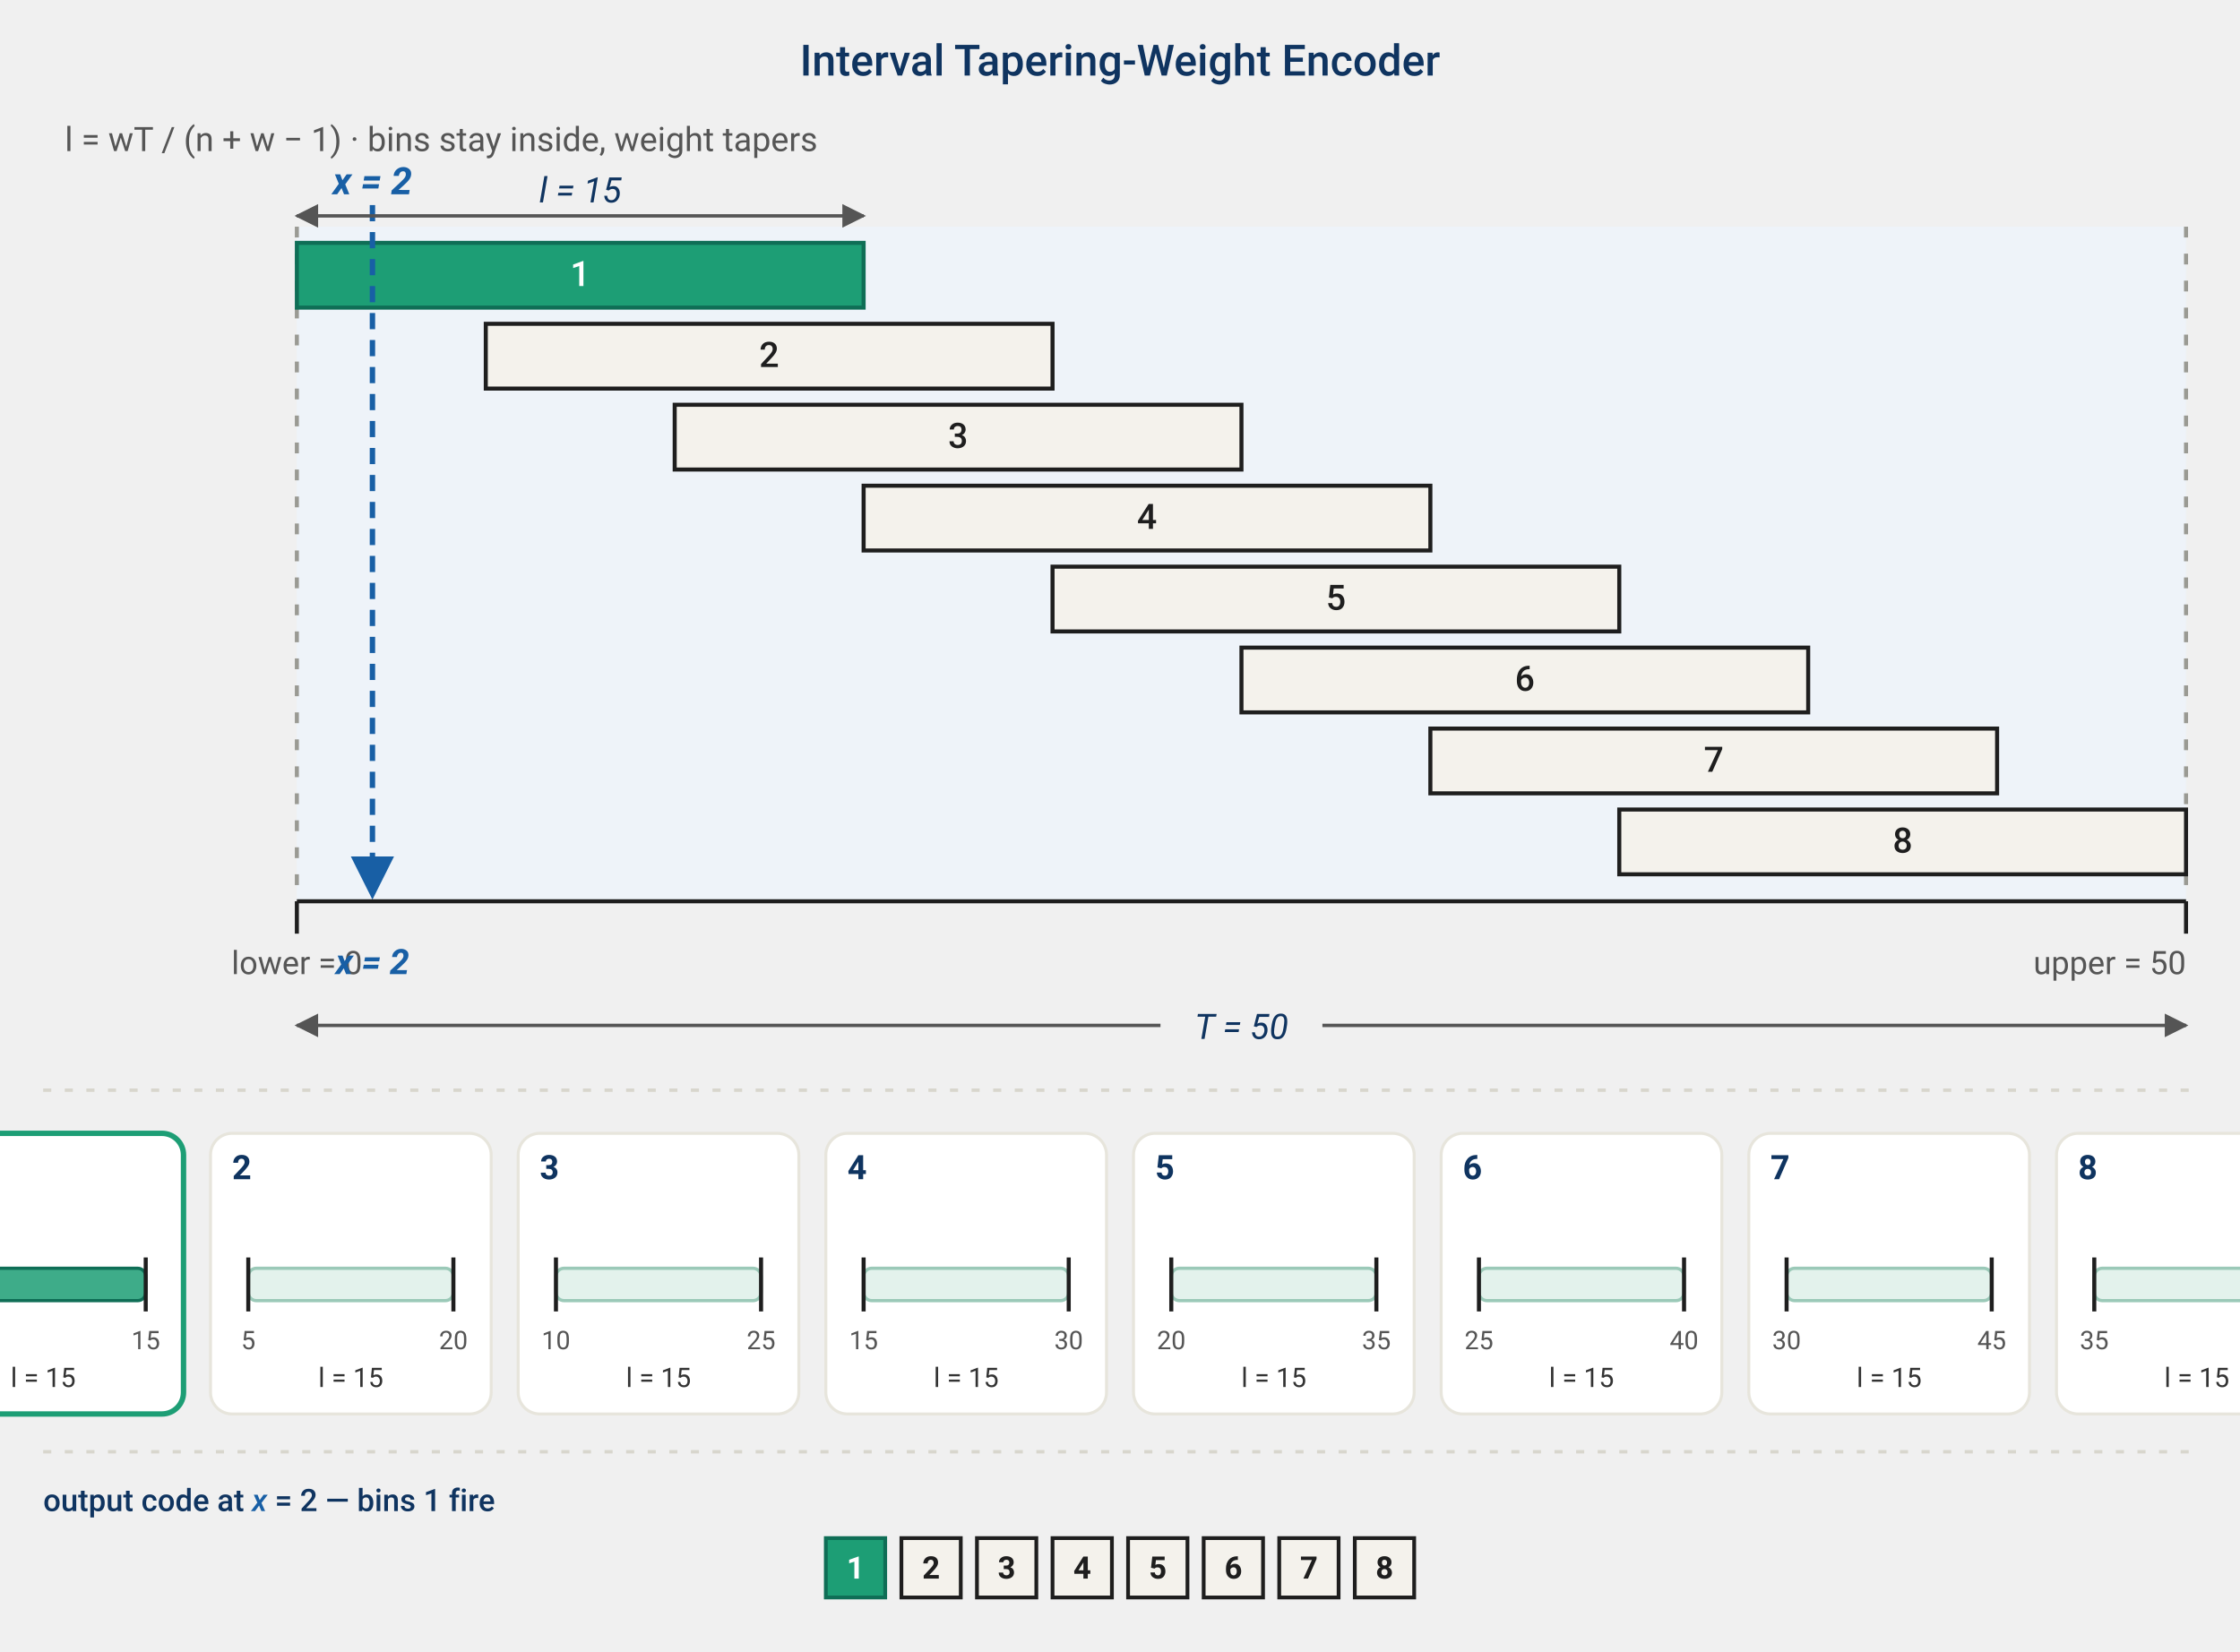
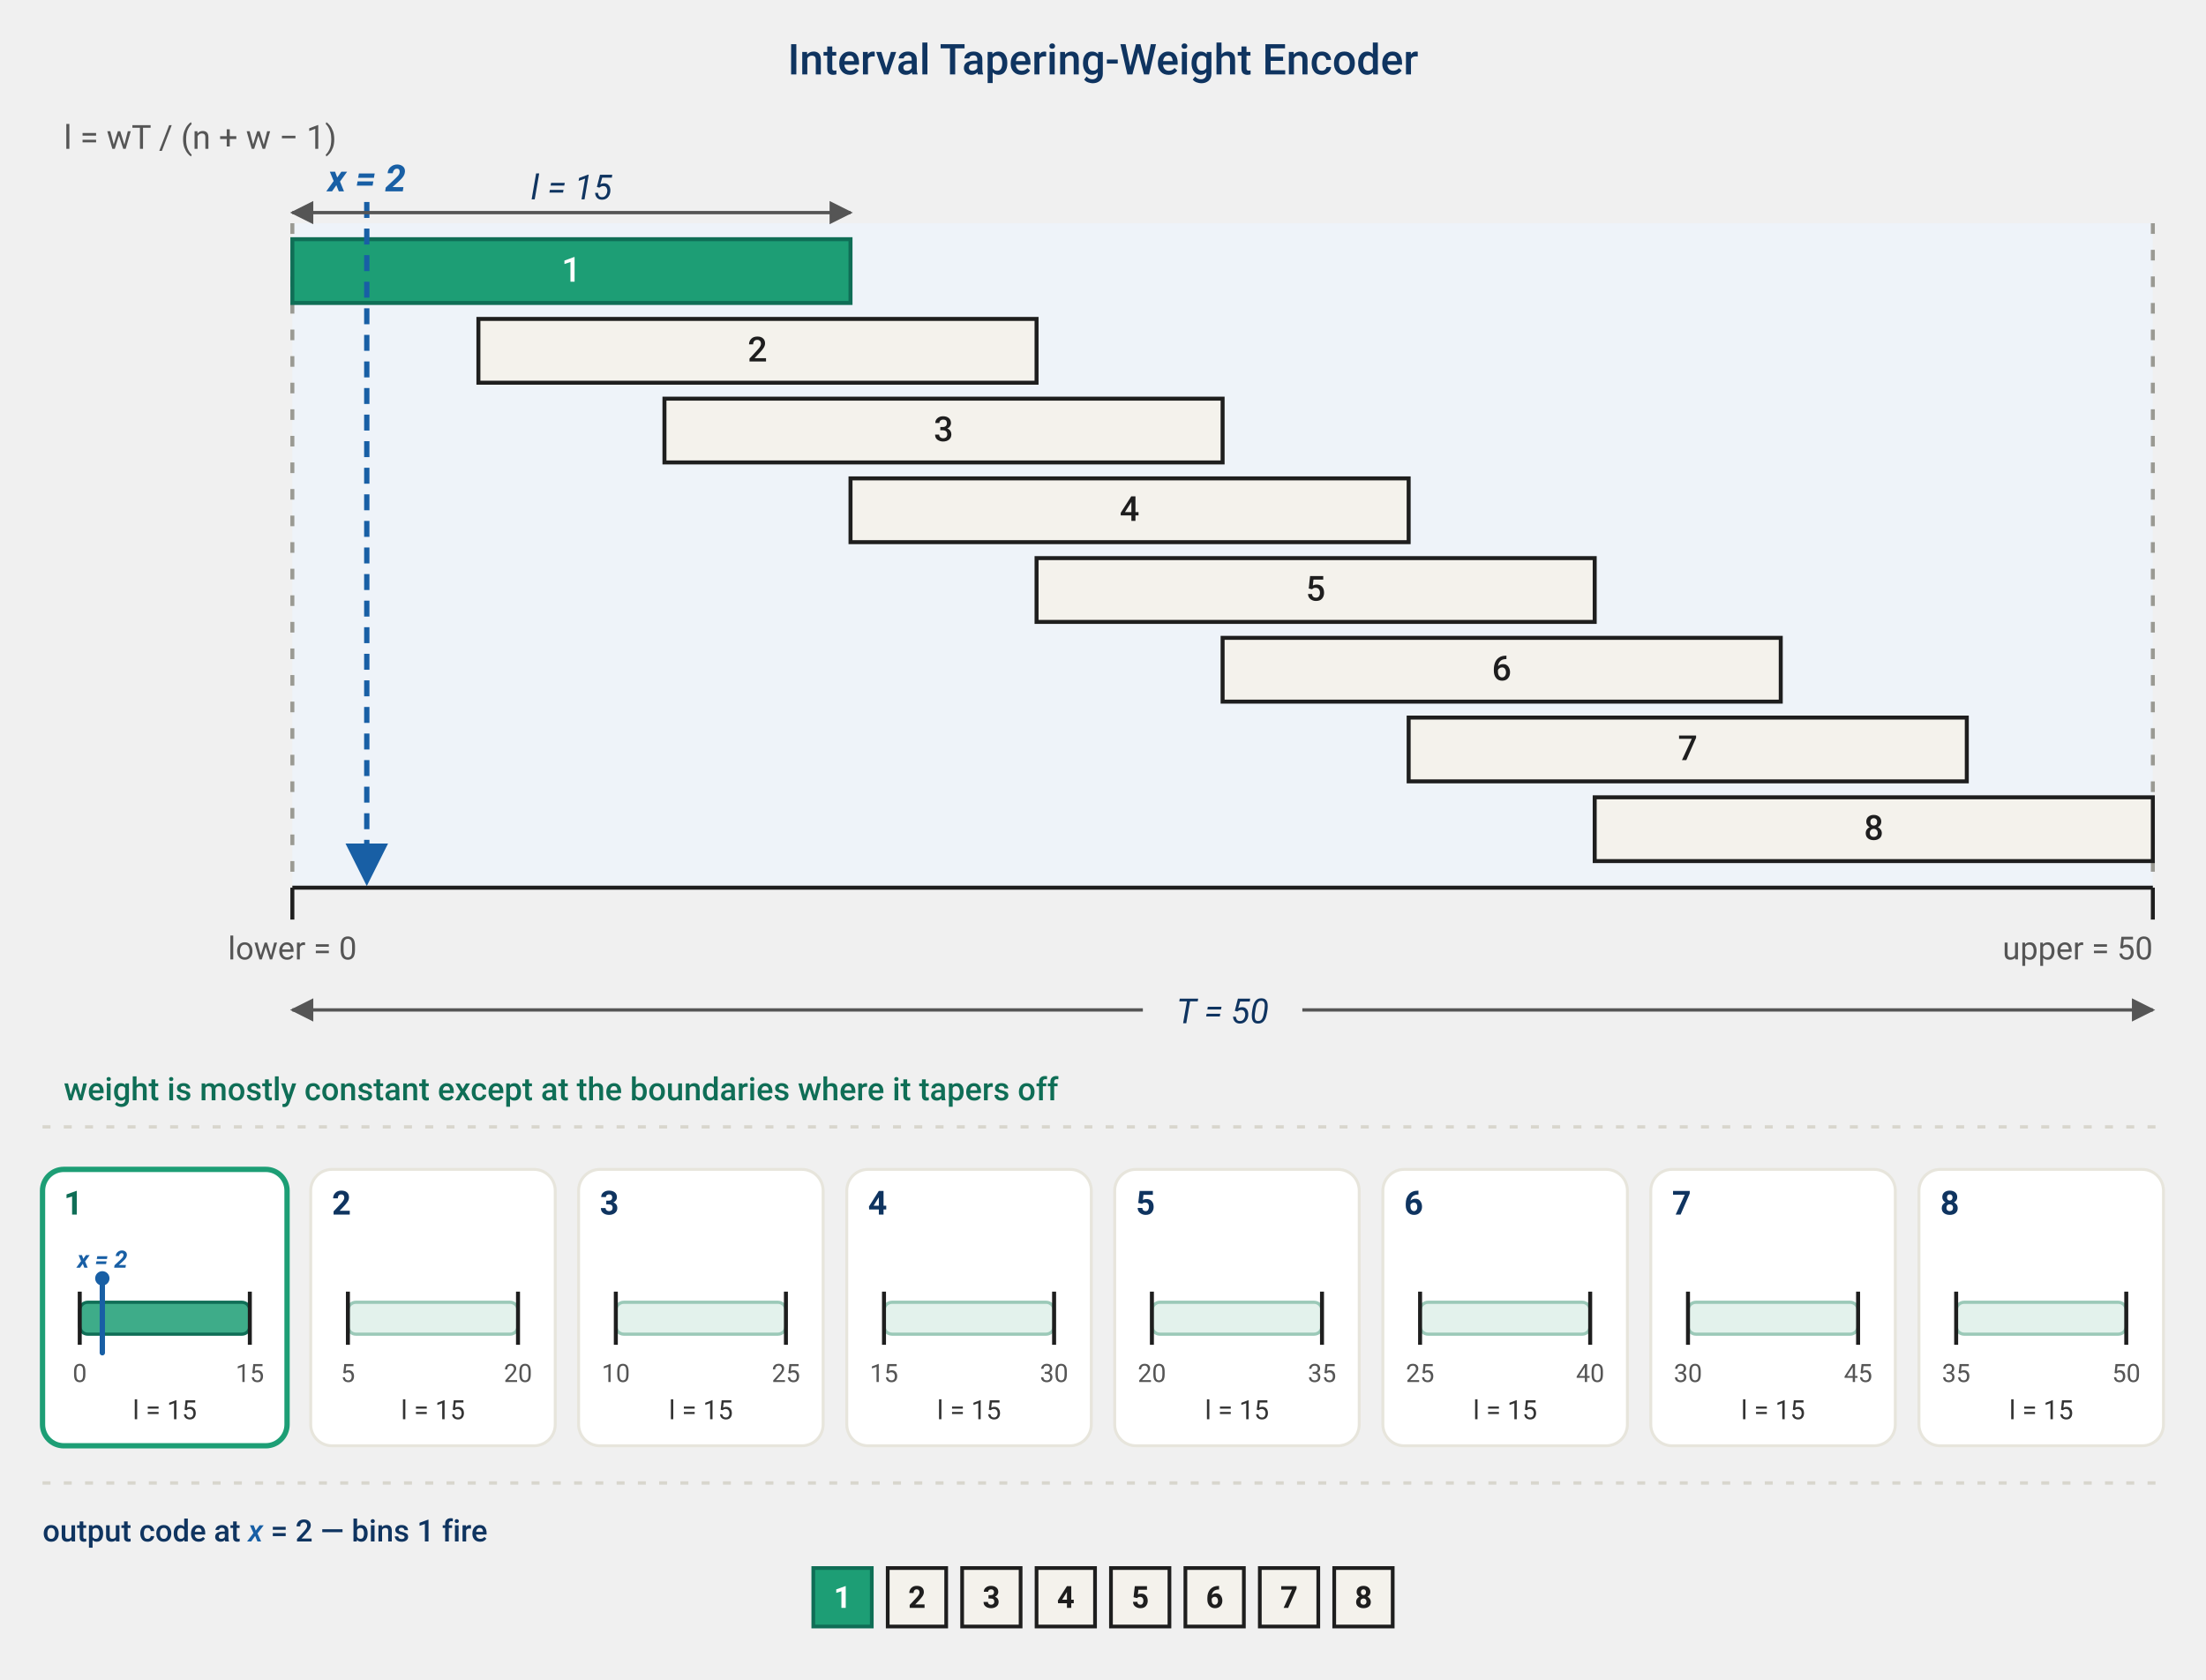
- <svg xmlns="http://www.w3.org/2000/svg" viewBox="0 0 830 612" width="830" height="612" font-family="-apple-system, BlinkMacSystemFont, 'Segoe UI', Roboto, Helvetica, Arial, sans-serif" role="img">
+ <svg xmlns="http://www.w3.org/2000/svg" viewBox="0 0 830 632" width="830" height="632" font-family="-apple-system, BlinkMacSystemFont, 'Segoe UI', Roboto, Helvetica, Arial, sans-serif" role="img">
  <defs>
    <marker id="ah" viewBox="0 0 10 10" refX="9" refY="5" markerWidth="7" markerHeight="7" orient="auto">
      <path d="M0 0 L10 5 L0 10 z" fill="#555555" />
    </marker>
    <marker id="ahs" viewBox="0 0 10 10" refX="1" refY="5" markerWidth="7" markerHeight="7" orient="auto">
      <path d="M10 0 L0 5 L10 10 z" fill="#555555" />
    </marker>
    <marker id="ahd" viewBox="0 0 10 10" refX="9" refY="5" markerWidth="7" markerHeight="7" orient="auto">
      <path d="M0 0 L10 5 L0 10 z" fill="#1e1e1e" />
    </marker>
    <marker id="ahds" viewBox="0 0 10 10" refX="1" refY="5" markerWidth="7" markerHeight="7" orient="auto">
      <path d="M10 0 L0 5 L10 10 z" fill="#1e1e1e" />
    </marker>
    <marker id="xah" viewBox="0 0 10 10" refX="8.5" refY="5" markerWidth="8" markerHeight="8" orient="auto">
      <path d="M0 0 L10 5 L0 10 z" fill="#185fa5" />
    </marker>
  </defs>
  <text x="415.0" y="28" font-size="16" font-weight="500" fill="#0f3460" text-anchor="middle">Interval Tapering-Weight Encoder</text>
-   <text x="24" y="56.0" font-size="12.5" fill="#555555">l = wT / (n + w − 1)   ·   bins stay inside, weight tapers</text>
+   <text x="24" y="56.0" font-size="12.5" fill="#555555">l = wT / (n + w − 1)</text>
  <rect x="110.0" y="84.0" width="700.0" height="250.0" fill="#eef3f9" />
  <line x1="110.0" y1="84.0" x2="110.0" y2="334.0" stroke="#9a9a93" stroke-width="1.5" stroke-dasharray="4 6" />
  <line x1="810.0" y1="84.0" x2="810.0" y2="334.0" stroke="#9a9a93" stroke-width="1.5" stroke-dasharray="4 6" />
  <rect x="110.0" y="90.0" width="210.0" height="24" fill="#1d9e75" stroke="#0f6e56" stroke-width="1.5" />
  <text x="215.0" y="106.0" font-size="13" font-weight="500" fill="#ffffff" text-anchor="middle">1</text>
  <rect x="180.0" y="120.0" width="210.0" height="24" fill="#f4f2ec" stroke="#1e1e1e" stroke-width="1.5" />
  <text x="285.0" y="136.0" font-size="13" font-weight="500" fill="#1e1e1e" text-anchor="middle">2</text>
  <rect x="250.0" y="150.0" width="210.0" height="24" fill="#f4f2ec" stroke="#1e1e1e" stroke-width="1.5" />
  <text x="355.0" y="166.0" font-size="13" font-weight="500" fill="#1e1e1e" text-anchor="middle">3</text>
  <rect x="320.0" y="180.0" width="210.0" height="24" fill="#f4f2ec" stroke="#1e1e1e" stroke-width="1.5" />
  <text x="425.0" y="196.0" font-size="13" font-weight="500" fill="#1e1e1e" text-anchor="middle">4</text>
  <rect x="390.0" y="210.0" width="210.0" height="24" fill="#f4f2ec" stroke="#1e1e1e" stroke-width="1.5" />
  <text x="495.0" y="226.0" font-size="13" font-weight="500" fill="#1e1e1e" text-anchor="middle">5</text>
  <rect x="460.0" y="240.0" width="210.0" height="24" fill="#f4f2ec" stroke="#1e1e1e" stroke-width="1.5" />
  <text x="565.0" y="256.0" font-size="13" font-weight="500" fill="#1e1e1e" text-anchor="middle">6</text>
  <rect x="530.0" y="270.0" width="210.0" height="24" fill="#f4f2ec" stroke="#1e1e1e" stroke-width="1.5" />
  <text x="635.0" y="286.0" font-size="13" font-weight="500" fill="#1e1e1e" text-anchor="middle">7</text>
  <rect x="600.0" y="300.0" width="210.0" height="24" fill="#f4f2ec" stroke="#1e1e1e" stroke-width="1.5" />
  <text x="705.0" y="316.0" font-size="13" font-weight="500" fill="#1e1e1e" text-anchor="middle">8</text>
  <line x1="138.0" y1="76.0" x2="138.0" y2="331.0" stroke="#185fa5" stroke-width="2" stroke-dasharray="6 4" marker-end="url(#xah)" />
  <text x="138.0" y="72.0" font-size="14" font-style="italic" font-weight="600" fill="#185fa5" text-anchor="middle">x = 2</text>
  <line x1="110" y1="334.0" x2="810" y2="334.0" stroke="#1e1e1e" stroke-width="1.5" />
  <line x1="110.0" y1="334.0" x2="110.0" y2="346.0" stroke="#1e1e1e" stroke-width="1.5" />
  <line x1="810.0" y1="334.0" x2="810.0" y2="346.0" stroke="#1e1e1e" stroke-width="1.5" />
  <text x="110.0" y="361.0" font-size="12" fill="#555555" text-anchor="middle">lower = 0</text>
  <text x="810.0" y="361.0" font-size="12" fill="#555555" text-anchor="end">upper = 50</text>
-   <text x="138.0" y="361.0" font-size="13" font-style="italic" font-weight="600" fill="#185fa5" text-anchor="middle">x = 2</text>
  <line x1="110.0" y1="80.0" x2="320.0" y2="80.0" stroke="#555555" stroke-width="1.25" marker-start="url(#ahs)" marker-end="url(#ah)" />
  <text x="215.0" y="75.0" font-size="13" font-style="italic" fill="#0f3460" text-anchor="middle">l = 15</text>
  <line x1="110.0" y1="380.0" x2="430.0" y2="380.0" stroke="#555555" stroke-width="1.25" marker-start="url(#ahs)" />
  <line x1="490.0" y1="380.0" x2="810.0" y2="380.0" stroke="#555555" stroke-width="1.25" marker-end="url(#ah)" />
  <text x="460.0" y="385.0" font-size="13" font-style="italic" fill="#0f3460" text-anchor="middle">T = 50</text>
-   <line x1="16" y1="404.0" x2="814" y2="404.0" stroke="#d8d6cd" stroke-width="1.25" stroke-dasharray="3 5" />
-   <rect x="-36.0" y="420" width="104" height="104" rx="8" fill="#ffffff" stroke="#1d9e75" stroke-width="2" />
-   <text x="-28.0" y="437" font-size="12.5" font-weight="700" fill="#0f6e56">1</text>
-   <rect x="-22.0" y="470" width="76.0" height="12" rx="3" fill="#1d9e75" fill-opacity="0.85" stroke="#0f6e56" stroke-width="1.2" />
-   <line x1="-22.0" y1="466" x2="-22.0" y2="486" stroke="#1e1e1e" stroke-width="1.5" />
-   <line x1="54.0" y1="466" x2="54.0" y2="486" stroke="#1e1e1e" stroke-width="1.5" />
-   <text x="-22.0" y="500.0" font-size="9.5" fill="#555555" text-anchor="middle">0</text>
-   <text x="54.0" y="500.0" font-size="9.5" fill="#555555" text-anchor="middle">15</text>
-   <line x1="-11.9" y1="461" x2="-11.9" y2="489" stroke="#185fa5" stroke-width="2" stroke-linecap="round" />
-   <circle cx="-11.9" cy="461.0" r="2.7" fill="#185fa5" />
-   <text x="-11.9" y="457.0" font-size="9" font-style="italic" font-weight="600" fill="#185fa5" text-anchor="middle">x = 2</text>
-   <text x="16.0" y="514" font-size="10" fill="#333333" text-anchor="middle">l = 15</text>
-   <rect x="78.0" y="420" width="104" height="104" rx="8" fill="#ffffff" stroke="#e7e5dc" stroke-width="1.1" />
-   <text x="86.0" y="437" font-size="12.5" font-weight="700" fill="#0f3460">2</text>
-   <rect x="92.0" y="470" width="76.0" height="12" rx="3" fill="#e3f2ec" fill-opacity="1" stroke="#9bc9b8" stroke-width="1.2" />
-   <line x1="92.0" y1="466" x2="92.0" y2="486" stroke="#1e1e1e" stroke-width="1.5" />
-   <line x1="168.0" y1="466" x2="168.0" y2="486" stroke="#1e1e1e" stroke-width="1.5" />
-   <text x="92.0" y="500.0" font-size="9.5" fill="#555555" text-anchor="middle">5</text>
-   <text x="168.0" y="500.0" font-size="9.5" fill="#555555" text-anchor="middle">20</text>
-   <text x="130.0" y="514" font-size="10" fill="#333333" text-anchor="middle">l = 15</text>
-   <rect x="192.0" y="420" width="104" height="104" rx="8" fill="#ffffff" stroke="#e7e5dc" stroke-width="1.1" />
-   <text x="200.0" y="437" font-size="12.5" font-weight="700" fill="#0f3460">3</text>
-   <rect x="206.0" y="470" width="76.0" height="12" rx="3" fill="#e3f2ec" fill-opacity="1" stroke="#9bc9b8" stroke-width="1.2" />
-   <line x1="206.0" y1="466" x2="206.0" y2="486" stroke="#1e1e1e" stroke-width="1.5" />
-   <line x1="282.0" y1="466" x2="282.0" y2="486" stroke="#1e1e1e" stroke-width="1.5" />
-   <text x="206.0" y="500.0" font-size="9.5" fill="#555555" text-anchor="middle">10</text>
-   <text x="282.0" y="500.0" font-size="9.5" fill="#555555" text-anchor="middle">25</text>
-   <text x="244.0" y="514" font-size="10" fill="#333333" text-anchor="middle">l = 15</text>
-   <rect x="306.0" y="420" width="104" height="104" rx="8" fill="#ffffff" stroke="#e7e5dc" stroke-width="1.1" />
-   <text x="314.0" y="437" font-size="12.5" font-weight="700" fill="#0f3460">4</text>
-   <rect x="320.0" y="470" width="76.0" height="12" rx="3" fill="#e3f2ec" fill-opacity="1" stroke="#9bc9b8" stroke-width="1.2" />
-   <line x1="320.0" y1="466" x2="320.0" y2="486" stroke="#1e1e1e" stroke-width="1.5" />
-   <line x1="396.0" y1="466" x2="396.0" y2="486" stroke="#1e1e1e" stroke-width="1.5" />
-   <text x="320.0" y="500.0" font-size="9.5" fill="#555555" text-anchor="middle">15</text>
-   <text x="396.0" y="500.0" font-size="9.5" fill="#555555" text-anchor="middle">30</text>
-   <text x="358.0" y="514" font-size="10" fill="#333333" text-anchor="middle">l = 15</text>
-   <rect x="420.0" y="420" width="104" height="104" rx="8" fill="#ffffff" stroke="#e7e5dc" stroke-width="1.1" />
-   <text x="428.0" y="437" font-size="12.5" font-weight="700" fill="#0f3460">5</text>
-   <rect x="434.0" y="470" width="76.0" height="12" rx="3" fill="#e3f2ec" fill-opacity="1" stroke="#9bc9b8" stroke-width="1.2" />
-   <line x1="434.0" y1="466" x2="434.0" y2="486" stroke="#1e1e1e" stroke-width="1.5" />
-   <line x1="510.0" y1="466" x2="510.0" y2="486" stroke="#1e1e1e" stroke-width="1.5" />
-   <text x="434.0" y="500.0" font-size="9.5" fill="#555555" text-anchor="middle">20</text>
-   <text x="510.0" y="500.0" font-size="9.5" fill="#555555" text-anchor="middle">35</text>
-   <text x="472.0" y="514" font-size="10" fill="#333333" text-anchor="middle">l = 15</text>
-   <rect x="534.0" y="420" width="104" height="104" rx="8" fill="#ffffff" stroke="#e7e5dc" stroke-width="1.1" />
-   <text x="542.0" y="437" font-size="12.5" font-weight="700" fill="#0f3460">6</text>
-   <rect x="548.0" y="470" width="76.0" height="12" rx="3" fill="#e3f2ec" fill-opacity="1" stroke="#9bc9b8" stroke-width="1.2" />
-   <line x1="548.0" y1="466" x2="548.0" y2="486" stroke="#1e1e1e" stroke-width="1.5" />
-   <line x1="624.0" y1="466" x2="624.0" y2="486" stroke="#1e1e1e" stroke-width="1.5" />
-   <text x="548.0" y="500.0" font-size="9.5" fill="#555555" text-anchor="middle">25</text>
-   <text x="624.0" y="500.0" font-size="9.5" fill="#555555" text-anchor="middle">40</text>
-   <text x="586.0" y="514" font-size="10" fill="#333333" text-anchor="middle">l = 15</text>
-   <rect x="648.0" y="420" width="104" height="104" rx="8" fill="#ffffff" stroke="#e7e5dc" stroke-width="1.1" />
-   <text x="656.0" y="437" font-size="12.5" font-weight="700" fill="#0f3460">7</text>
-   <rect x="662.0" y="470" width="76.0" height="12" rx="3" fill="#e3f2ec" fill-opacity="1" stroke="#9bc9b8" stroke-width="1.2" />
-   <line x1="662.0" y1="466" x2="662.0" y2="486" stroke="#1e1e1e" stroke-width="1.5" />
-   <line x1="738.0" y1="466" x2="738.0" y2="486" stroke="#1e1e1e" stroke-width="1.5" />
-   <text x="662.0" y="500.0" font-size="9.5" fill="#555555" text-anchor="middle">30</text>
-   <text x="738.0" y="500.0" font-size="9.5" fill="#555555" text-anchor="middle">45</text>
-   <text x="700.0" y="514" font-size="10" fill="#333333" text-anchor="middle">l = 15</text>
-   <rect x="762.0" y="420" width="104" height="104" rx="8" fill="#ffffff" stroke="#e7e5dc" stroke-width="1.1" />
-   <text x="770.0" y="437" font-size="12.5" font-weight="700" fill="#0f3460">8</text>
-   <rect x="776.0" y="470" width="76.0" height="12" rx="3" fill="#e3f2ec" fill-opacity="1" stroke="#9bc9b8" stroke-width="1.2" />
-   <line x1="776.0" y1="466" x2="776.0" y2="486" stroke="#1e1e1e" stroke-width="1.5" />
-   <line x1="852.0" y1="466" x2="852.0" y2="486" stroke="#1e1e1e" stroke-width="1.5" />
-   <text x="776.0" y="500.0" font-size="9.5" fill="#555555" text-anchor="middle">35</text>
-   <text x="852.0" y="500.0" font-size="9.5" fill="#555555" text-anchor="middle">50</text>
-   <text x="814.0" y="514" font-size="10" fill="#333333" text-anchor="middle">l = 15</text>
-   <line x1="16" y1="538" x2="814" y2="538" stroke="#d8d6cd" stroke-width="1.25" stroke-dasharray="3 5" />
-   <text x="16" y="560" font-size="11.5" font-weight="500" fill="#0f3460">output code at <tspan font-style="italic" fill="#185fa5">x</tspan> = 2 — bins 1 fire</text>
-   <rect x="306.0" y="570" width="22" height="22" fill="#1d9e75" stroke="#0f6e56" stroke-width="1.4" />
-   <text x="317.0" y="585.0" font-size="11.5" font-weight="600" fill="#ffffff" text-anchor="middle">1</text>
-   <rect x="334.0" y="570" width="22" height="22" fill="#f4f2ec" stroke="#1e1e1e" stroke-width="1.4" />
-   <text x="345.0" y="585.0" font-size="11.5" font-weight="600" fill="#1e1e1e" text-anchor="middle">2</text>
-   <rect x="362.0" y="570" width="22" height="22" fill="#f4f2ec" stroke="#1e1e1e" stroke-width="1.4" />
-   <text x="373.0" y="585.0" font-size="11.5" font-weight="600" fill="#1e1e1e" text-anchor="middle">3</text>
-   <rect x="390.0" y="570" width="22" height="22" fill="#f4f2ec" stroke="#1e1e1e" stroke-width="1.4" />
-   <text x="401.0" y="585.0" font-size="11.5" font-weight="600" fill="#1e1e1e" text-anchor="middle">4</text>
-   <rect x="418.0" y="570" width="22" height="22" fill="#f4f2ec" stroke="#1e1e1e" stroke-width="1.4" />
-   <text x="429.0" y="585.0" font-size="11.5" font-weight="600" fill="#1e1e1e" text-anchor="middle">5</text>
-   <rect x="446.0" y="570" width="22" height="22" fill="#f4f2ec" stroke="#1e1e1e" stroke-width="1.4" />
-   <text x="457.0" y="585.0" font-size="11.5" font-weight="600" fill="#1e1e1e" text-anchor="middle">6</text>
-   <rect x="474.0" y="570" width="22" height="22" fill="#f4f2ec" stroke="#1e1e1e" stroke-width="1.4" />
-   <text x="485.0" y="585.0" font-size="11.5" font-weight="600" fill="#1e1e1e" text-anchor="middle">7</text>
-   <rect x="502.0" y="570" width="22" height="22" fill="#f4f2ec" stroke="#1e1e1e" stroke-width="1.4" />
-   <text x="513.0" y="585.0" font-size="11.5" font-weight="600" fill="#1e1e1e" text-anchor="middle">8</text>
+   <text x="24" y="414.0" font-size="12" font-weight="500" fill="#0f6e56">weight is mostly constant except at the boundaries where it tapers off</text>
+   <line x1="16" y1="424.0" x2="814" y2="424.0" stroke="#d8d6cd" stroke-width="1.25" stroke-dasharray="3 5" />
+   <rect x="16.0" y="440" width="92.0" height="104.0" rx="8" fill="#ffffff" stroke="#1d9e75" stroke-width="2" />
+   <text x="24.0" y="457" font-size="12.5" font-weight="700" fill="#0f6e56">1</text>
+   <rect x="30.0" y="490" width="64.0" height="12" rx="3" fill="#1d9e75" fill-opacity="0.85" stroke="#0f6e56" stroke-width="1.2" />
+   <line x1="30.0" y1="486" x2="30.0" y2="506" stroke="#1e1e1e" stroke-width="1.5" />
+   <line x1="94.0" y1="486" x2="94.0" y2="506" stroke="#1e1e1e" stroke-width="1.5" />
+   <text x="30.0" y="520.0" font-size="9.5" fill="#555555" text-anchor="middle">0</text>
+   <text x="94.0" y="520.0" font-size="9.5" fill="#555555" text-anchor="middle">15</text>
+   <line x1="38.5" y1="481" x2="38.5" y2="509" stroke="#185fa5" stroke-width="2" stroke-linecap="round" />
+   <circle cx="38.5" cy="481.0" r="2.7" fill="#185fa5" />
+   <text x="38.5" y="477.0" font-size="9" font-style="italic" font-weight="600" fill="#185fa5" text-anchor="middle">x = 2</text>
+   <text x="62.0" y="534" font-size="10" fill="#333333" text-anchor="middle">l = 15</text>
+   <rect x="116.9" y="440" width="92.0" height="104.0" rx="8" fill="#ffffff" stroke="#e7e5dc" stroke-width="1.1" />
+   <text x="124.9" y="457" font-size="12.5" font-weight="700" fill="#0f3460">2</text>
+   <rect x="130.9" y="490" width="64.0" height="12" rx="3" fill="#e3f2ec" fill-opacity="1" stroke="#9bc9b8" stroke-width="1.2" />
+   <line x1="130.9" y1="486" x2="130.9" y2="506" stroke="#1e1e1e" stroke-width="1.5" />
+   <line x1="194.9" y1="486" x2="194.9" y2="506" stroke="#1e1e1e" stroke-width="1.5" />
+   <text x="130.9" y="520.0" font-size="9.5" fill="#555555" text-anchor="middle">5</text>
+   <text x="194.9" y="520.0" font-size="9.5" fill="#555555" text-anchor="middle">20</text>
+   <text x="162.9" y="534" font-size="10" fill="#333333" text-anchor="middle">l = 15</text>
+   <rect x="217.7" y="440" width="92.0" height="104.0" rx="8" fill="#ffffff" stroke="#e7e5dc" stroke-width="1.1" />
+   <text x="225.7" y="457" font-size="12.5" font-weight="700" fill="#0f3460">3</text>
+   <rect x="231.7" y="490" width="64.0" height="12" rx="3" fill="#e3f2ec" fill-opacity="1" stroke="#9bc9b8" stroke-width="1.2" />
+   <line x1="231.7" y1="486" x2="231.7" y2="506" stroke="#1e1e1e" stroke-width="1.5" />
+   <line x1="295.7" y1="486" x2="295.7" y2="506" stroke="#1e1e1e" stroke-width="1.5" />
+   <text x="231.7" y="520.0" font-size="9.5" fill="#555555" text-anchor="middle">10</text>
+   <text x="295.7" y="520.0" font-size="9.5" fill="#555555" text-anchor="middle">25</text>
+   <text x="263.7" y="534" font-size="10" fill="#333333" text-anchor="middle">l = 15</text>
+   <rect x="318.6" y="440" width="92.0" height="104.0" rx="8" fill="#ffffff" stroke="#e7e5dc" stroke-width="1.1" />
+   <text x="326.6" y="457" font-size="12.5" font-weight="700" fill="#0f3460">4</text>
+   <rect x="332.6" y="490" width="64.0" height="12" rx="3" fill="#e3f2ec" fill-opacity="1" stroke="#9bc9b8" stroke-width="1.2" />
+   <line x1="332.6" y1="486" x2="332.6" y2="506" stroke="#1e1e1e" stroke-width="1.5" />
+   <line x1="396.6" y1="486" x2="396.6" y2="506" stroke="#1e1e1e" stroke-width="1.5" />
+   <text x="332.6" y="520.0" font-size="9.5" fill="#555555" text-anchor="middle">15</text>
+   <text x="396.6" y="520.0" font-size="9.5" fill="#555555" text-anchor="middle">30</text>
+   <text x="364.6" y="534" font-size="10" fill="#333333" text-anchor="middle">l = 15</text>
+   <rect x="419.4" y="440" width="92.0" height="104.0" rx="8" fill="#ffffff" stroke="#e7e5dc" stroke-width="1.1" />
+   <text x="427.4" y="457" font-size="12.5" font-weight="700" fill="#0f3460">5</text>
+   <rect x="433.4" y="490" width="64.0" height="12" rx="3" fill="#e3f2ec" fill-opacity="1" stroke="#9bc9b8" stroke-width="1.2" />
+   <line x1="433.4" y1="486" x2="433.4" y2="506" stroke="#1e1e1e" stroke-width="1.5" />
+   <line x1="497.4" y1="486" x2="497.4" y2="506" stroke="#1e1e1e" stroke-width="1.5" />
+   <text x="433.4" y="520.0" font-size="9.5" fill="#555555" text-anchor="middle">20</text>
+   <text x="497.4" y="520.0" font-size="9.5" fill="#555555" text-anchor="middle">35</text>
+   <text x="465.4" y="534" font-size="10" fill="#333333" text-anchor="middle">l = 15</text>
+   <rect x="520.3" y="440" width="92.0" height="104.0" rx="8" fill="#ffffff" stroke="#e7e5dc" stroke-width="1.1" />
+   <text x="528.3" y="457" font-size="12.5" font-weight="700" fill="#0f3460">6</text>
+   <rect x="534.3" y="490" width="64.0" height="12" rx="3" fill="#e3f2ec" fill-opacity="1" stroke="#9bc9b8" stroke-width="1.2" />
+   <line x1="534.3" y1="486" x2="534.3" y2="506" stroke="#1e1e1e" stroke-width="1.5" />
+   <line x1="598.3" y1="486" x2="598.3" y2="506" stroke="#1e1e1e" stroke-width="1.5" />
+   <text x="534.3" y="520.0" font-size="9.5" fill="#555555" text-anchor="middle">25</text>
+   <text x="598.3" y="520.0" font-size="9.5" fill="#555555" text-anchor="middle">40</text>
+   <text x="566.3" y="534" font-size="10" fill="#333333" text-anchor="middle">l = 15</text>
+   <rect x="621.1" y="440" width="92.0" height="104.0" rx="8" fill="#ffffff" stroke="#e7e5dc" stroke-width="1.1" />
+   <text x="629.1" y="457" font-size="12.5" font-weight="700" fill="#0f3460">7</text>
+   <rect x="635.1" y="490" width="64.0" height="12" rx="3" fill="#e3f2ec" fill-opacity="1" stroke="#9bc9b8" stroke-width="1.2" />
+   <line x1="635.1" y1="486" x2="635.1" y2="506" stroke="#1e1e1e" stroke-width="1.5" />
+   <line x1="699.1" y1="486" x2="699.1" y2="506" stroke="#1e1e1e" stroke-width="1.5" />
+   <text x="635.1" y="520.0" font-size="9.5" fill="#555555" text-anchor="middle">30</text>
+   <text x="699.1" y="520.0" font-size="9.5" fill="#555555" text-anchor="middle">45</text>
+   <text x="667.1" y="534" font-size="10" fill="#333333" text-anchor="middle">l = 15</text>
+   <rect x="722.0" y="440" width="92.0" height="104.0" rx="8" fill="#ffffff" stroke="#e7e5dc" stroke-width="1.1" />
+   <text x="730.0" y="457" font-size="12.5" font-weight="700" fill="#0f3460">8</text>
+   <rect x="736.0" y="490" width="64.0" height="12" rx="3" fill="#e3f2ec" fill-opacity="1" stroke="#9bc9b8" stroke-width="1.2" />
+   <line x1="736.0" y1="486" x2="736.0" y2="506" stroke="#1e1e1e" stroke-width="1.5" />
+   <line x1="800.0" y1="486" x2="800.0" y2="506" stroke="#1e1e1e" stroke-width="1.5" />
+   <text x="736.0" y="520.0" font-size="9.5" fill="#555555" text-anchor="middle">35</text>
+   <text x="800.0" y="520.0" font-size="9.5" fill="#555555" text-anchor="middle">50</text>
+   <text x="768.0" y="534" font-size="10" fill="#333333" text-anchor="middle">l = 15</text>
+   <line x1="16" y1="558" x2="814" y2="558" stroke="#d8d6cd" stroke-width="1.25" stroke-dasharray="3 5" />
+   <text x="16" y="580" font-size="11.5" font-weight="500" fill="#0f3460">output code at <tspan font-style="italic" fill="#185fa5">x</tspan> = 2 — bins 1 fire</text>
+   <rect x="306.0" y="590" width="22" height="22" fill="#1d9e75" stroke="#0f6e56" stroke-width="1.4" />
+   <text x="317.0" y="605.0" font-size="11.5" font-weight="600" fill="#ffffff" text-anchor="middle">1</text>
+   <rect x="334.0" y="590" width="22" height="22" fill="#f4f2ec" stroke="#1e1e1e" stroke-width="1.4" />
+   <text x="345.0" y="605.0" font-size="11.5" font-weight="600" fill="#1e1e1e" text-anchor="middle">2</text>
+   <rect x="362.0" y="590" width="22" height="22" fill="#f4f2ec" stroke="#1e1e1e" stroke-width="1.4" />
+   <text x="373.0" y="605.0" font-size="11.5" font-weight="600" fill="#1e1e1e" text-anchor="middle">3</text>
+   <rect x="390.0" y="590" width="22" height="22" fill="#f4f2ec" stroke="#1e1e1e" stroke-width="1.4" />
+   <text x="401.0" y="605.0" font-size="11.5" font-weight="600" fill="#1e1e1e" text-anchor="middle">4</text>
+   <rect x="418.0" y="590" width="22" height="22" fill="#f4f2ec" stroke="#1e1e1e" stroke-width="1.4" />
+   <text x="429.0" y="605.0" font-size="11.5" font-weight="600" fill="#1e1e1e" text-anchor="middle">5</text>
+   <rect x="446.0" y="590" width="22" height="22" fill="#f4f2ec" stroke="#1e1e1e" stroke-width="1.4" />
+   <text x="457.0" y="605.0" font-size="11.5" font-weight="600" fill="#1e1e1e" text-anchor="middle">6</text>
+   <rect x="474.0" y="590" width="22" height="22" fill="#f4f2ec" stroke="#1e1e1e" stroke-width="1.4" />
+   <text x="485.0" y="605.0" font-size="11.5" font-weight="600" fill="#1e1e1e" text-anchor="middle">7</text>
+   <rect x="502.0" y="590" width="22" height="22" fill="#f4f2ec" stroke="#1e1e1e" stroke-width="1.4" />
+   <text x="513.0" y="605.0" font-size="11.5" font-weight="600" fill="#1e1e1e" text-anchor="middle">8</text>
</svg>
